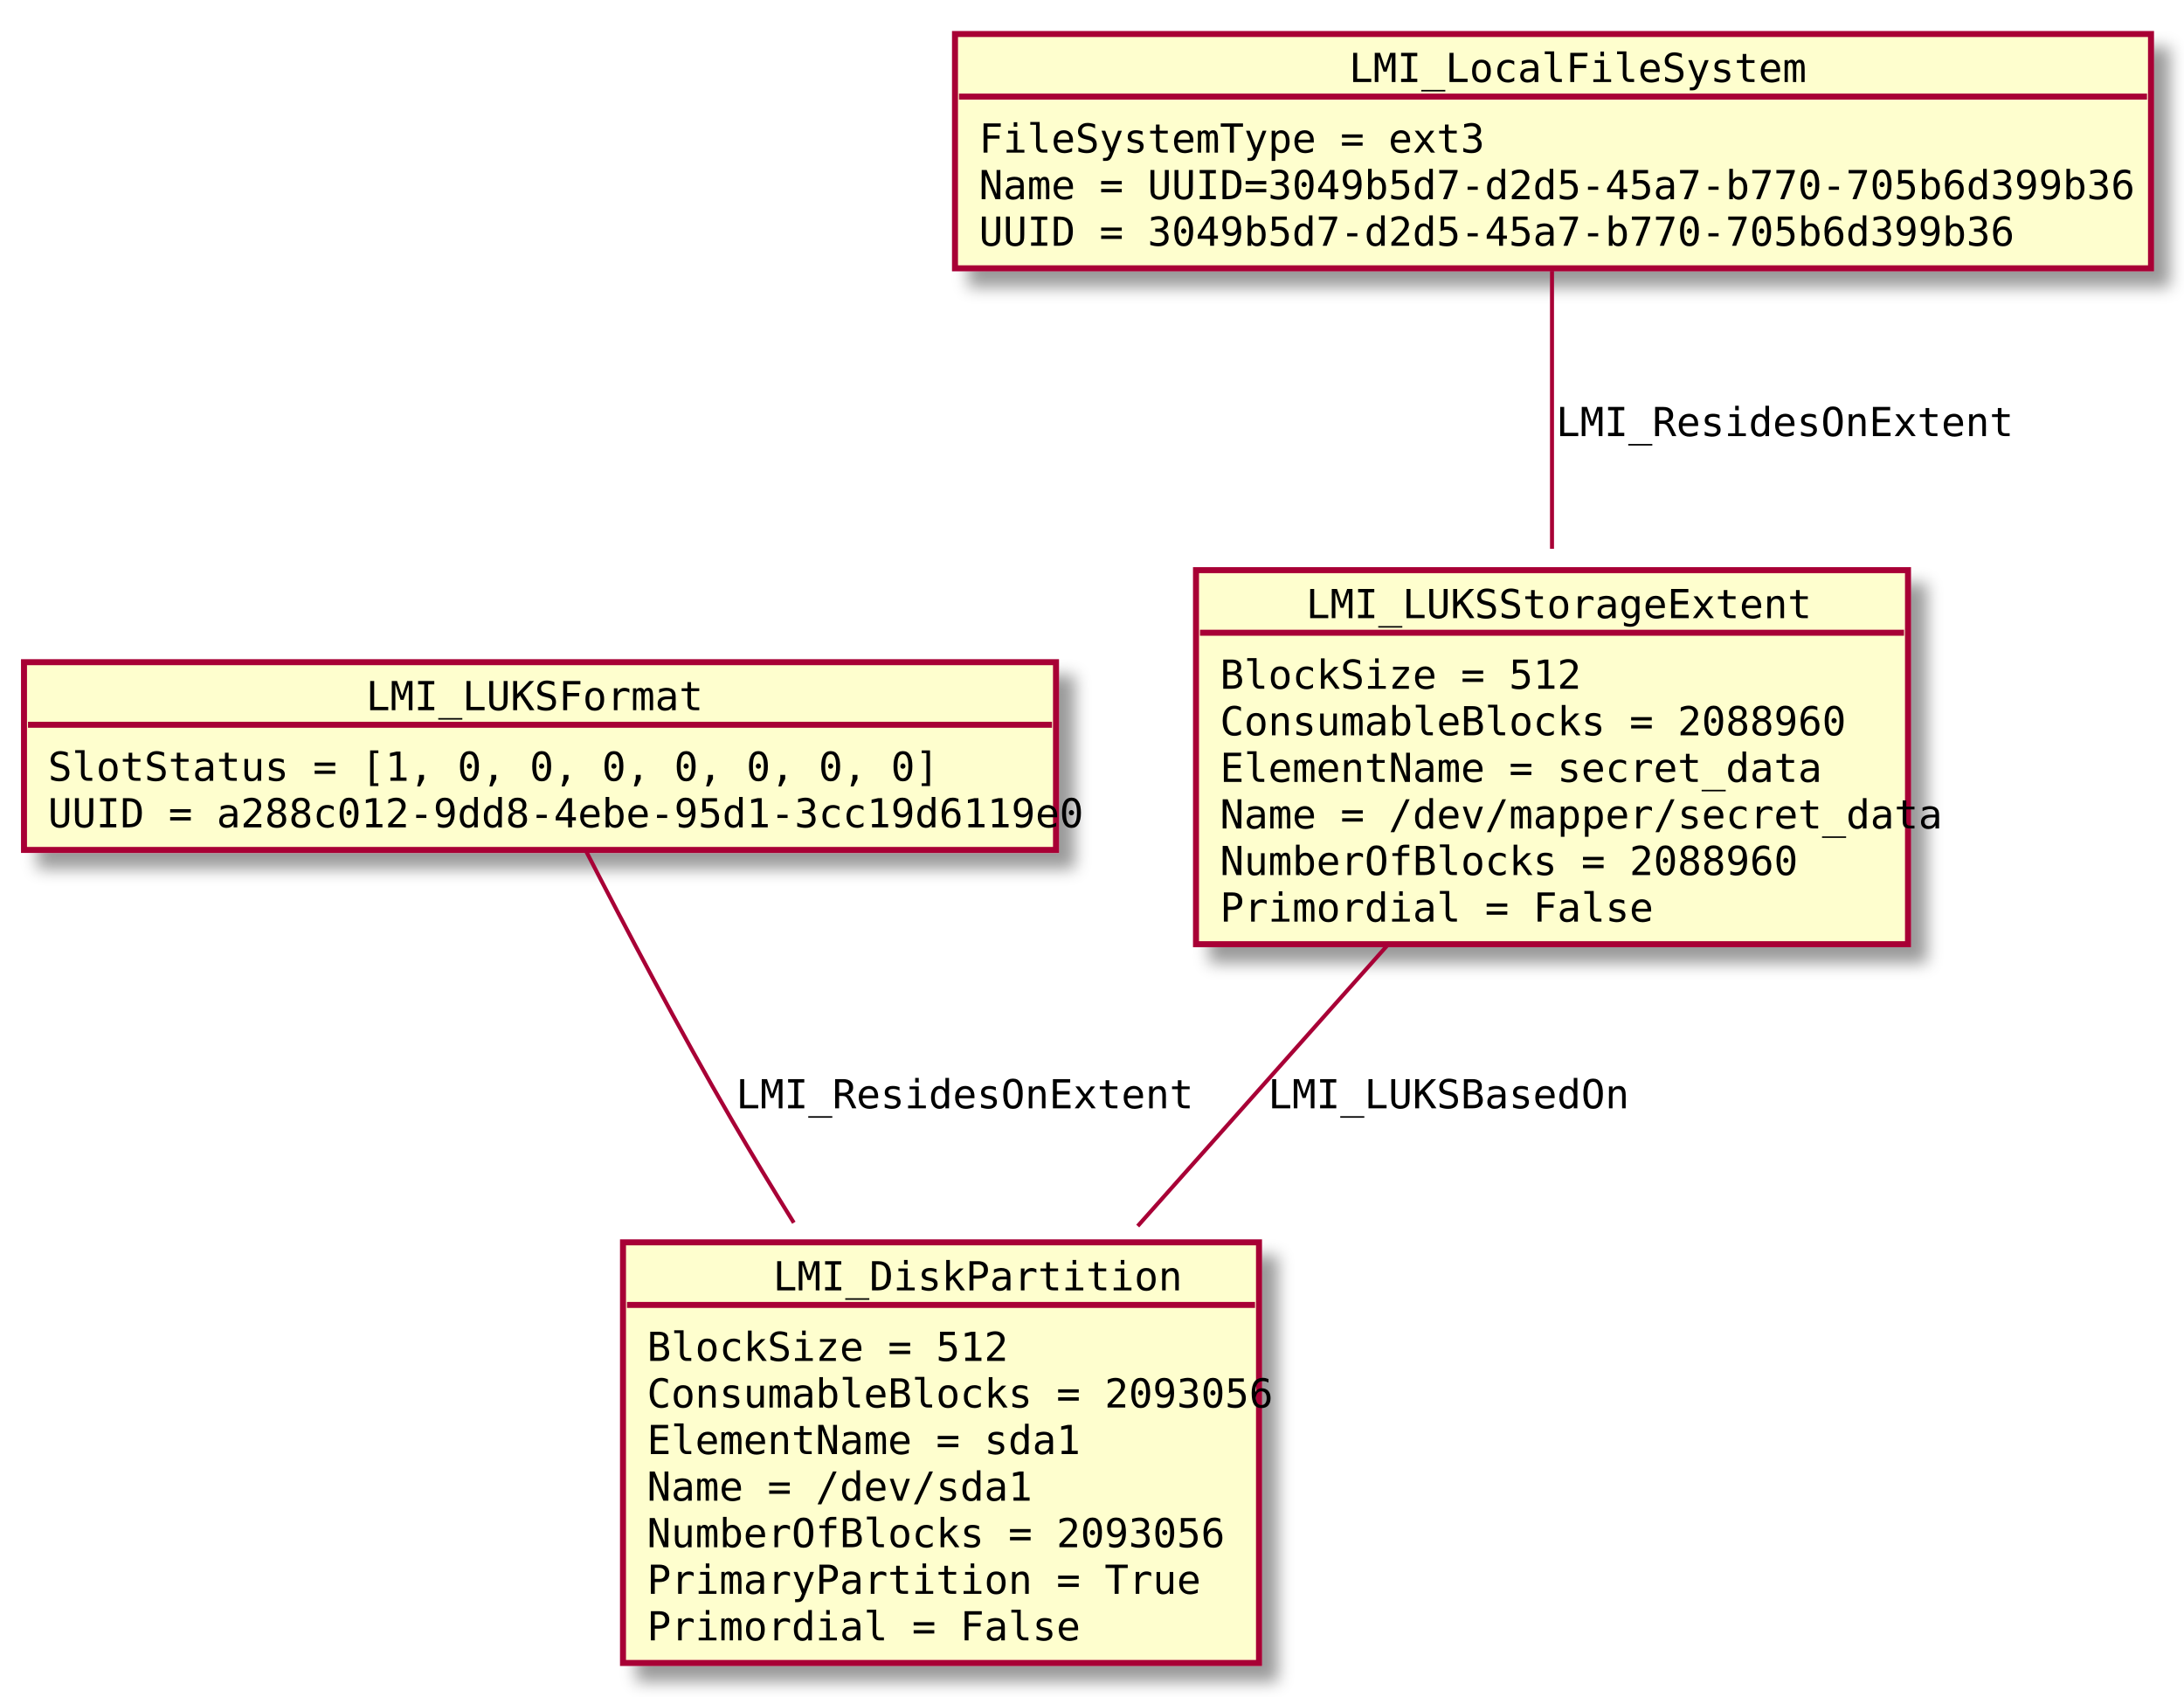
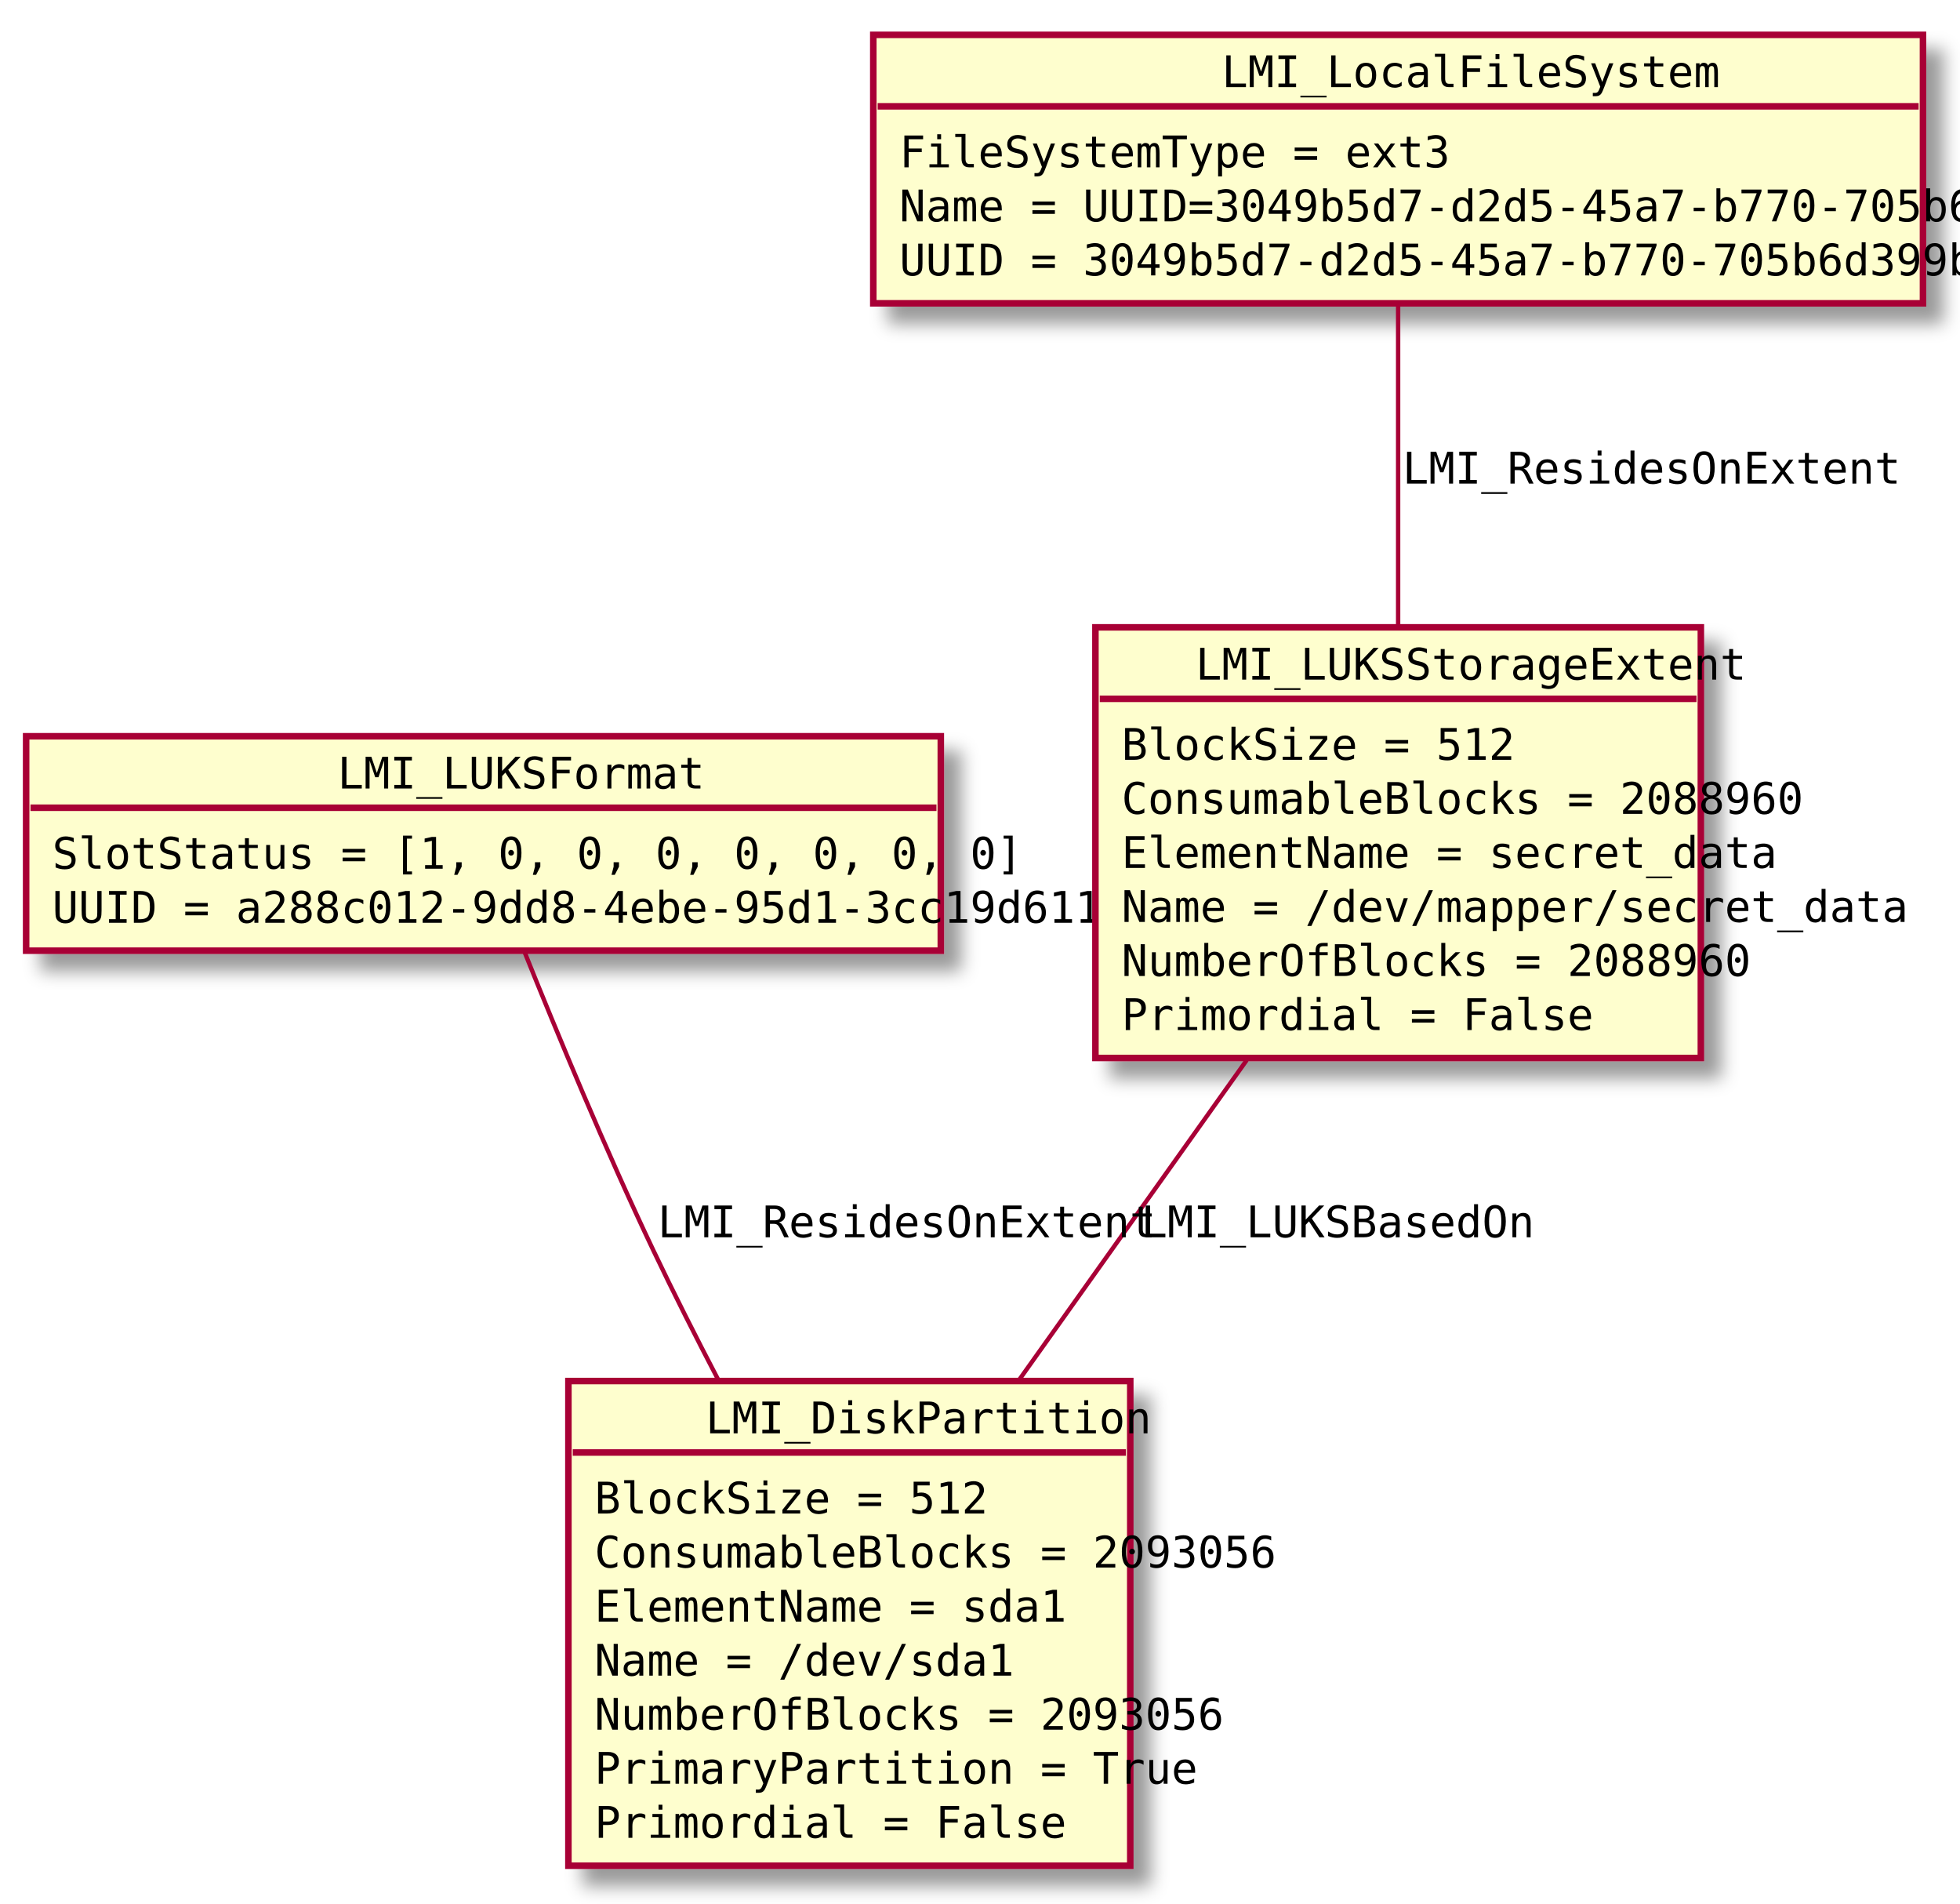
- <svg xmlns="http://www.w3.org/2000/svg" height="424pt" style="width:546px;height:424px;" version="1.1" viewBox="0 0 546 424" width="546pt">
+ <svg xmlns="http://www.w3.org/2000/svg" height="437pt" style="width:450px;height:437px;" version="1.1" viewBox="0 0 450 437" width="450pt">
  <defs>
    <filter height="300%" id="f1" width="300%" x="-1" y="-1">
-       <feGaussianBlur result="blurOut" stdDeviation="2" />
+       <feGaussianBlur result="blurOut" stdDeviation="2.0" />
      <feColorMatrix in="blurOut" result="blurOut2" type="matrix" values="0 0 0 0 0 0 0 0 0 0 0 0 0 0 0 0 0 0 .4 0" />
-       <feOffset dx="4" dy="4" in="blurOut2" result="blurOut3" />
+       <feOffset dx="4.0" dy="4.0" in="blurOut2" result="blurOut3" />
      <feBlend in="SourceGraphic" in2="blurOut3" mode="normal" />
    </filter>
  </defs>
  <g>
-     <rect fill="#FEFECE" filter="url(#f1)" height="105.125" style="stroke: #A80036; stroke-width: 1.5;" width="159" x="155.75" y="310.5" />
-     <text fill="#000000" font-family="Monospace" font-size="10" lengthAdjust="spacingAndGlyphs" textLength="84" x="193.25" y="322.5">LMI_DiskPartition</text>
-     <line style="stroke: #A80036; stroke-width: 1.5;" x1="156.75" x2="313.75" y1="326.141" y2="326.141" />
-     <text fill="#000000" font-family="Monospace" font-size="10" lengthAdjust="spacingAndGlyphs" textLength="77" x="161.75" y="340.141">BlockSize = 512</text>
-     <text fill="#000000" font-family="Monospace" font-size="10" lengthAdjust="spacingAndGlyphs" textLength="147" x="161.75" y="351.781">ConsumableBlocks = 2093056</text>
-     <text fill="#000000" font-family="Monospace" font-size="10" lengthAdjust="spacingAndGlyphs" textLength="108" x="161.75" y="363.422">ElementName = sda1</text>
-     <text fill="#000000" font-family="Monospace" font-size="10" lengthAdjust="spacingAndGlyphs" textLength="91" x="161.75" y="375.062">Name = /dev/sda1</text>
-     <text fill="#000000" font-family="Monospace" font-size="10" lengthAdjust="spacingAndGlyphs" textLength="138" x="161.75" y="386.703">NumberOfBlocks = 2093056</text>
-     <text fill="#000000" font-family="Monospace" font-size="10" lengthAdjust="spacingAndGlyphs" textLength="115" x="161.75" y="398.344">PrimaryPartition = True</text>
-     <text fill="#000000" font-family="Monospace" font-size="10" lengthAdjust="spacingAndGlyphs" textLength="88" x="161.75" y="409.984">Primordial = False</text>
-     <rect fill="#FEFECE" filter="url(#f1)" height="58.562" style="stroke: #A80036; stroke-width: 1.5;" width="299" x="238.75" y="8.5" />
-     <text fill="#000000" font-family="Monospace" font-size="10" lengthAdjust="spacingAndGlyphs" textLength="102" x="337.25" y="20.5">LMI_LocalFileSystem</text>
-     <line style="stroke: #A80036; stroke-width: 1.5;" x1="239.75" x2="536.75" y1="24.141" y2="24.141" />
-     <text fill="#000000" font-family="Monospace" font-size="10" lengthAdjust="spacingAndGlyphs" textLength="113" x="244.75" y="38.141">FileSystemType = ext3</text>
-     <text fill="#000000" font-family="Monospace" font-size="10" lengthAdjust="spacingAndGlyphs" textLength="287" x="244.75" y="49.781">Name = UUID=3049b5d7-d2d5-45a7-b770-705b6d399b36</text>
-     <text fill="#000000" font-family="Monospace" font-size="10" lengthAdjust="spacingAndGlyphs" textLength="249" x="244.75" y="61.422">UUID = 3049b5d7-d2d5-45a7-b770-705b6d399b36</text>
-     <rect fill="#FEFECE" filter="url(#f1)" height="46.922" style="stroke: #A80036; stroke-width: 1.5;" width="258" x="6" y="165.5" />
-     <text fill="#000000" font-family="Monospace" font-size="10" lengthAdjust="spacingAndGlyphs" textLength="87" x="91.5" y="177.5">LMI_LUKSFormat</text>
-     <line style="stroke: #A80036; stroke-width: 1.5;" x1="7" x2="263" y1="181.141" y2="181.141" />
-     <text fill="#000000" font-family="Monospace" font-size="10" lengthAdjust="spacingAndGlyphs" textLength="163" x="12" y="195.141">SlotStatus = [1, 0, 0, 0, 0, 0, 0, 0]</text>
-     <text fill="#000000" font-family="Monospace" font-size="10" lengthAdjust="spacingAndGlyphs" textLength="246" x="12" y="206.781">UUID = a288c012-9dd8-4ebe-95d1-3cc19d6119e0</text>
-     <rect fill="#FEFECE" filter="url(#f1)" height="93.484" style="stroke: #A80036; stroke-width: 1.5;" width="178" x="299" y="142.5" />
-     <text fill="#000000" font-family="Monospace" font-size="10" lengthAdjust="spacingAndGlyphs" textLength="123" x="326.5" y="154.5">LMI_LUKSStorageExtent</text>
-     <line style="stroke: #A80036; stroke-width: 1.5;" x1="300" x2="476" y1="158.141" y2="158.141" />
-     <text fill="#000000" font-family="Monospace" font-size="10" lengthAdjust="spacingAndGlyphs" textLength="77" x="305" y="172.141">BlockSize = 512</text>
-     <text fill="#000000" font-family="Monospace" font-size="10" lengthAdjust="spacingAndGlyphs" textLength="147" x="305" y="183.781">ConsumableBlocks = 2088960</text>
-     <text fill="#000000" font-family="Monospace" font-size="10" lengthAdjust="spacingAndGlyphs" textLength="142" x="305" y="195.422">ElementName = secret_data</text>
-     <text fill="#000000" font-family="Monospace" font-size="10" lengthAdjust="spacingAndGlyphs" textLength="166" x="305" y="207.062">Name = /dev/mapper/secret_data</text>
-     <text fill="#000000" font-family="Monospace" font-size="10" lengthAdjust="spacingAndGlyphs" textLength="138" x="305" y="218.703">NumberOfBlocks = 2088960</text>
-     <text fill="#000000" font-family="Monospace" font-size="10" lengthAdjust="spacingAndGlyphs" textLength="88" x="305" y="230.344">Primordial = False</text>
-     <path d="M347.4,235.641 C328.069,257.374 304.781,283.553 284.428,306.433 " fill="none" style="stroke: #A80036; stroke-width: 1.0;" />
-     <text fill="#000000" font-family="Monospace" font-size="10" lengthAdjust="spacingAndGlyphs" textLength="95" x="317" y="277">LMI_LUKSBasedOn</text>
-     <path d="M388,67.729 C388,87.384 388,113.978 388,137.162 " fill="none" style="stroke: #A80036; stroke-width: 1.0;" />
-     <text fill="#000000" font-family="Monospace" font-size="10" lengthAdjust="spacingAndGlyphs" textLength="107" x="389" y="109">LMI_ResidesOnExtent</text>
-     <path d="M146.568,212.821 C156.014,231.171 169.895,257.508 183,280 C187.869,288.357 193.168,297.087 198.458,305.603 " fill="none" style="stroke: #A80036; stroke-width: 1.0;" />
-     <text fill="#000000" font-family="Monospace" font-size="10" lengthAdjust="spacingAndGlyphs" textLength="107" x="184" y="277">LMI_ResidesOnExtent</text>
+     <rect fill="#FEFECE" filter="url(#f1)" height="111.25" style="stroke: #A80036; stroke-width: 1.5;" width="129" x="130.5" y="317" />
+     <text fill="#000000" font-family="Monospace" font-size="10" lengthAdjust="spacingAndGlyphs" textLength="66" x="162" y="329">LMI_DiskPartition</text>
+     <line style="stroke: #A80036; stroke-width: 1.5;" x1="131.5" x2="258.5" y1="333.406" y2="333.406" />
+     <text fill="#000000" font-family="Monospace" font-size="10" lengthAdjust="spacingAndGlyphs" textLength="60" x="136.5" y="347.406">BlockSize = 512</text>
+     <text fill="#000000" font-family="Monospace" font-size="10" lengthAdjust="spacingAndGlyphs" textLength="117" x="136.5" y="359.812">ConsumableBlocks = 2093056</text>
+     <text fill="#000000" font-family="Monospace" font-size="10" lengthAdjust="spacingAndGlyphs" textLength="82" x="136.5" y="372.219">ElementName = sda1</text>
+     <text fill="#000000" font-family="Monospace" font-size="10" lengthAdjust="spacingAndGlyphs" textLength="69" x="136.5" y="384.625">Name = /dev/sda1</text>
+     <text fill="#000000" font-family="Monospace" font-size="10" lengthAdjust="spacingAndGlyphs" textLength="107" x="136.5" y="397.031">NumberOfBlocks = 2093056</text>
+     <text fill="#000000" font-family="Monospace" font-size="10" lengthAdjust="spacingAndGlyphs" textLength="87" x="136.5" y="409.438">PrimaryPartition = True</text>
+     <text fill="#000000" font-family="Monospace" font-size="10" lengthAdjust="spacingAndGlyphs" textLength="69" x="136.5" y="421.844">Primordial = False</text>
+     <rect fill="#FEFECE" filter="url(#f1)" height="61.625" style="stroke: #A80036; stroke-width: 1.5;" width="241" x="200.5" y="8" />
+     <text fill="#000000" font-family="Monospace" font-size="10" lengthAdjust="spacingAndGlyphs" textLength="81" x="280.5" y="20">LMI_LocalFileSystem</text>
+     <line style="stroke: #A80036; stroke-width: 1.5;" x1="201.5" x2="440.5" y1="24.406" y2="24.406" />
+     <text fill="#000000" font-family="Monospace" font-size="10" lengthAdjust="spacingAndGlyphs" textLength="85" x="206.5" y="38.406">FileSystemType = ext3</text>
+     <text fill="#000000" font-family="Monospace" font-size="10" lengthAdjust="spacingAndGlyphs" textLength="229" x="206.5" y="50.812">Name = UUID=3049b5d7-d2d5-45a7-b770-705b6d399b36</text>
+     <text fill="#000000" font-family="Monospace" font-size="10" lengthAdjust="spacingAndGlyphs" textLength="201" x="206.5" y="63.219">UUID = 3049b5d7-d2d5-45a7-b770-705b6d399b36</text>
+     <rect fill="#FEFECE" filter="url(#f1)" height="49.219" style="stroke: #A80036; stroke-width: 1.5;" width="210" x="6" y="169" />
+     <text fill="#000000" font-family="Monospace" font-size="10" lengthAdjust="spacingAndGlyphs" textLength="67" x="77.5" y="181">LMI_LUKSFormat</text>
+     <line style="stroke: #A80036; stroke-width: 1.5;" x1="7" x2="215" y1="185.406" y2="185.406" />
+     <text fill="#000000" font-family="Monospace" font-size="10" lengthAdjust="spacingAndGlyphs" textLength="118" x="12" y="199.406">SlotStatus = [1, 0, 0, 0, 0, 0, 0, 0]</text>
+     <text fill="#000000" font-family="Monospace" font-size="10" lengthAdjust="spacingAndGlyphs" textLength="198" x="12" y="211.812">UUID = a288c012-9dd8-4ebe-95d1-3cc19d6119e0</text>
+     <rect fill="#FEFECE" filter="url(#f1)" height="98.844" style="stroke: #A80036; stroke-width: 1.5;" width="139" x="251.5" y="144" />
+     <text fill="#000000" font-family="Monospace" font-size="10" lengthAdjust="spacingAndGlyphs" textLength="93" x="274.5" y="156">LMI_LUKSStorageExtent</text>
+     <line style="stroke: #A80036; stroke-width: 1.5;" x1="252.5" x2="389.5" y1="160.406" y2="160.406" />
+     <text fill="#000000" font-family="Monospace" font-size="10" lengthAdjust="spacingAndGlyphs" textLength="60" x="257.5" y="174.406">BlockSize = 512</text>
+     <text fill="#000000" font-family="Monospace" font-size="10" lengthAdjust="spacingAndGlyphs" textLength="117" x="257.5" y="186.812">ConsumableBlocks = 2088960</text>
+     <text fill="#000000" font-family="Monospace" font-size="10" lengthAdjust="spacingAndGlyphs" textLength="108" x="257.5" y="199.219">ElementName = secret_data</text>
+     <text fill="#000000" font-family="Monospace" font-size="10" lengthAdjust="spacingAndGlyphs" textLength="127" x="257.5" y="211.625">Name = /dev/mapper/secret_data</text>
+     <text fill="#000000" font-family="Monospace" font-size="10" lengthAdjust="spacingAndGlyphs" textLength="107" x="257.5" y="224.031">NumberOfBlocks = 2088960</text>
+     <text fill="#000000" font-family="Monospace" font-size="10" lengthAdjust="spacingAndGlyphs" textLength="69" x="257.5" y="236.438">Primordial = False</text>
+     <path d="M286.236,243.335 C269.993,266.153 250.591,293.408 233.864,316.906 " fill="none" style="stroke: #A80036; stroke-width: 1.0;" />
+     <text fill="#000000" font-family="Monospace" font-size="10" lengthAdjust="spacingAndGlyphs" textLength="75" x="262" y="284">LMI_LUKSBasedOn</text>
+     <path d="M321,70.129 C321,91.135 321,119.622 321,143.825 " fill="none" style="stroke: #A80036; stroke-width: 1.0;" />
+     <text fill="#000000" font-family="Monospace" font-size="10" lengthAdjust="spacingAndGlyphs" textLength="84" x="322" y="111">LMI_ResidesOnExtent</text>
+     <path d="M120.358,218.332 C127.919,237.169 139.066,264.024 150,287 C154.642,296.755 159.828,307.004 164.983,316.867 " fill="none" style="stroke: #A80036; stroke-width: 1.0;" />
+     <text fill="#000000" font-family="Monospace" font-size="10" lengthAdjust="spacingAndGlyphs" textLength="84" x="151" y="284">LMI_ResidesOnExtent</text>
  </g>
</svg>
